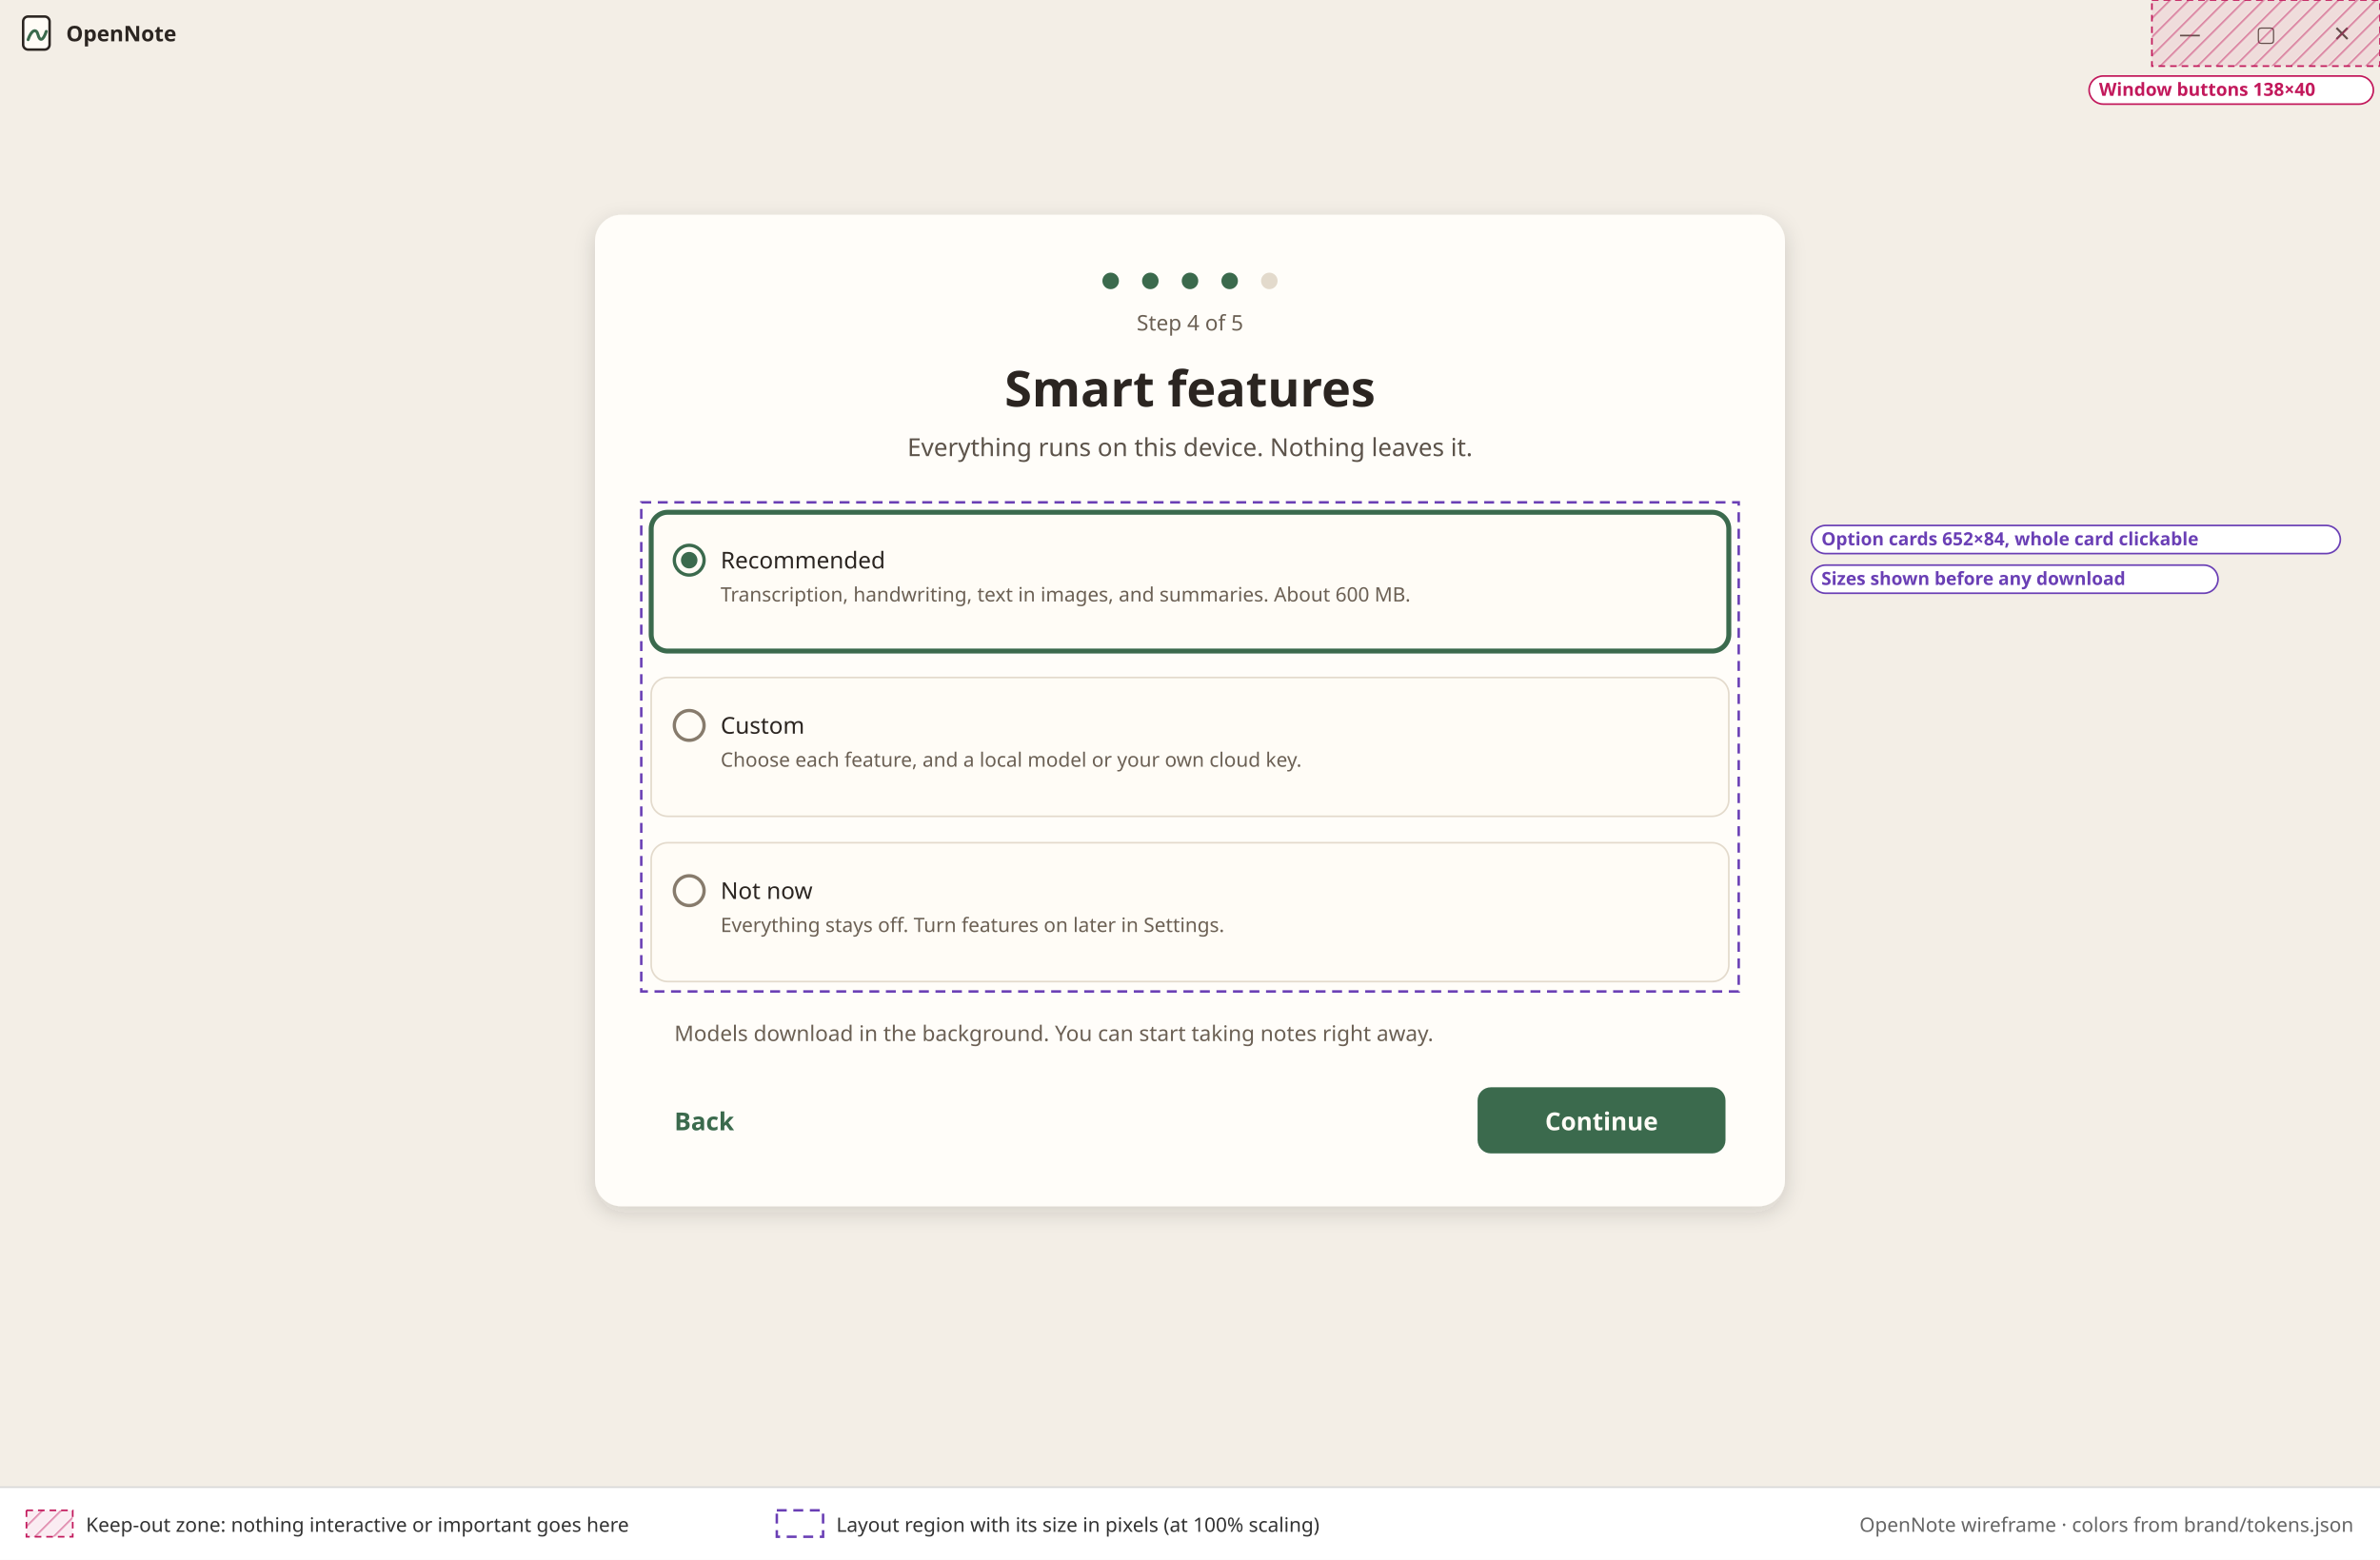
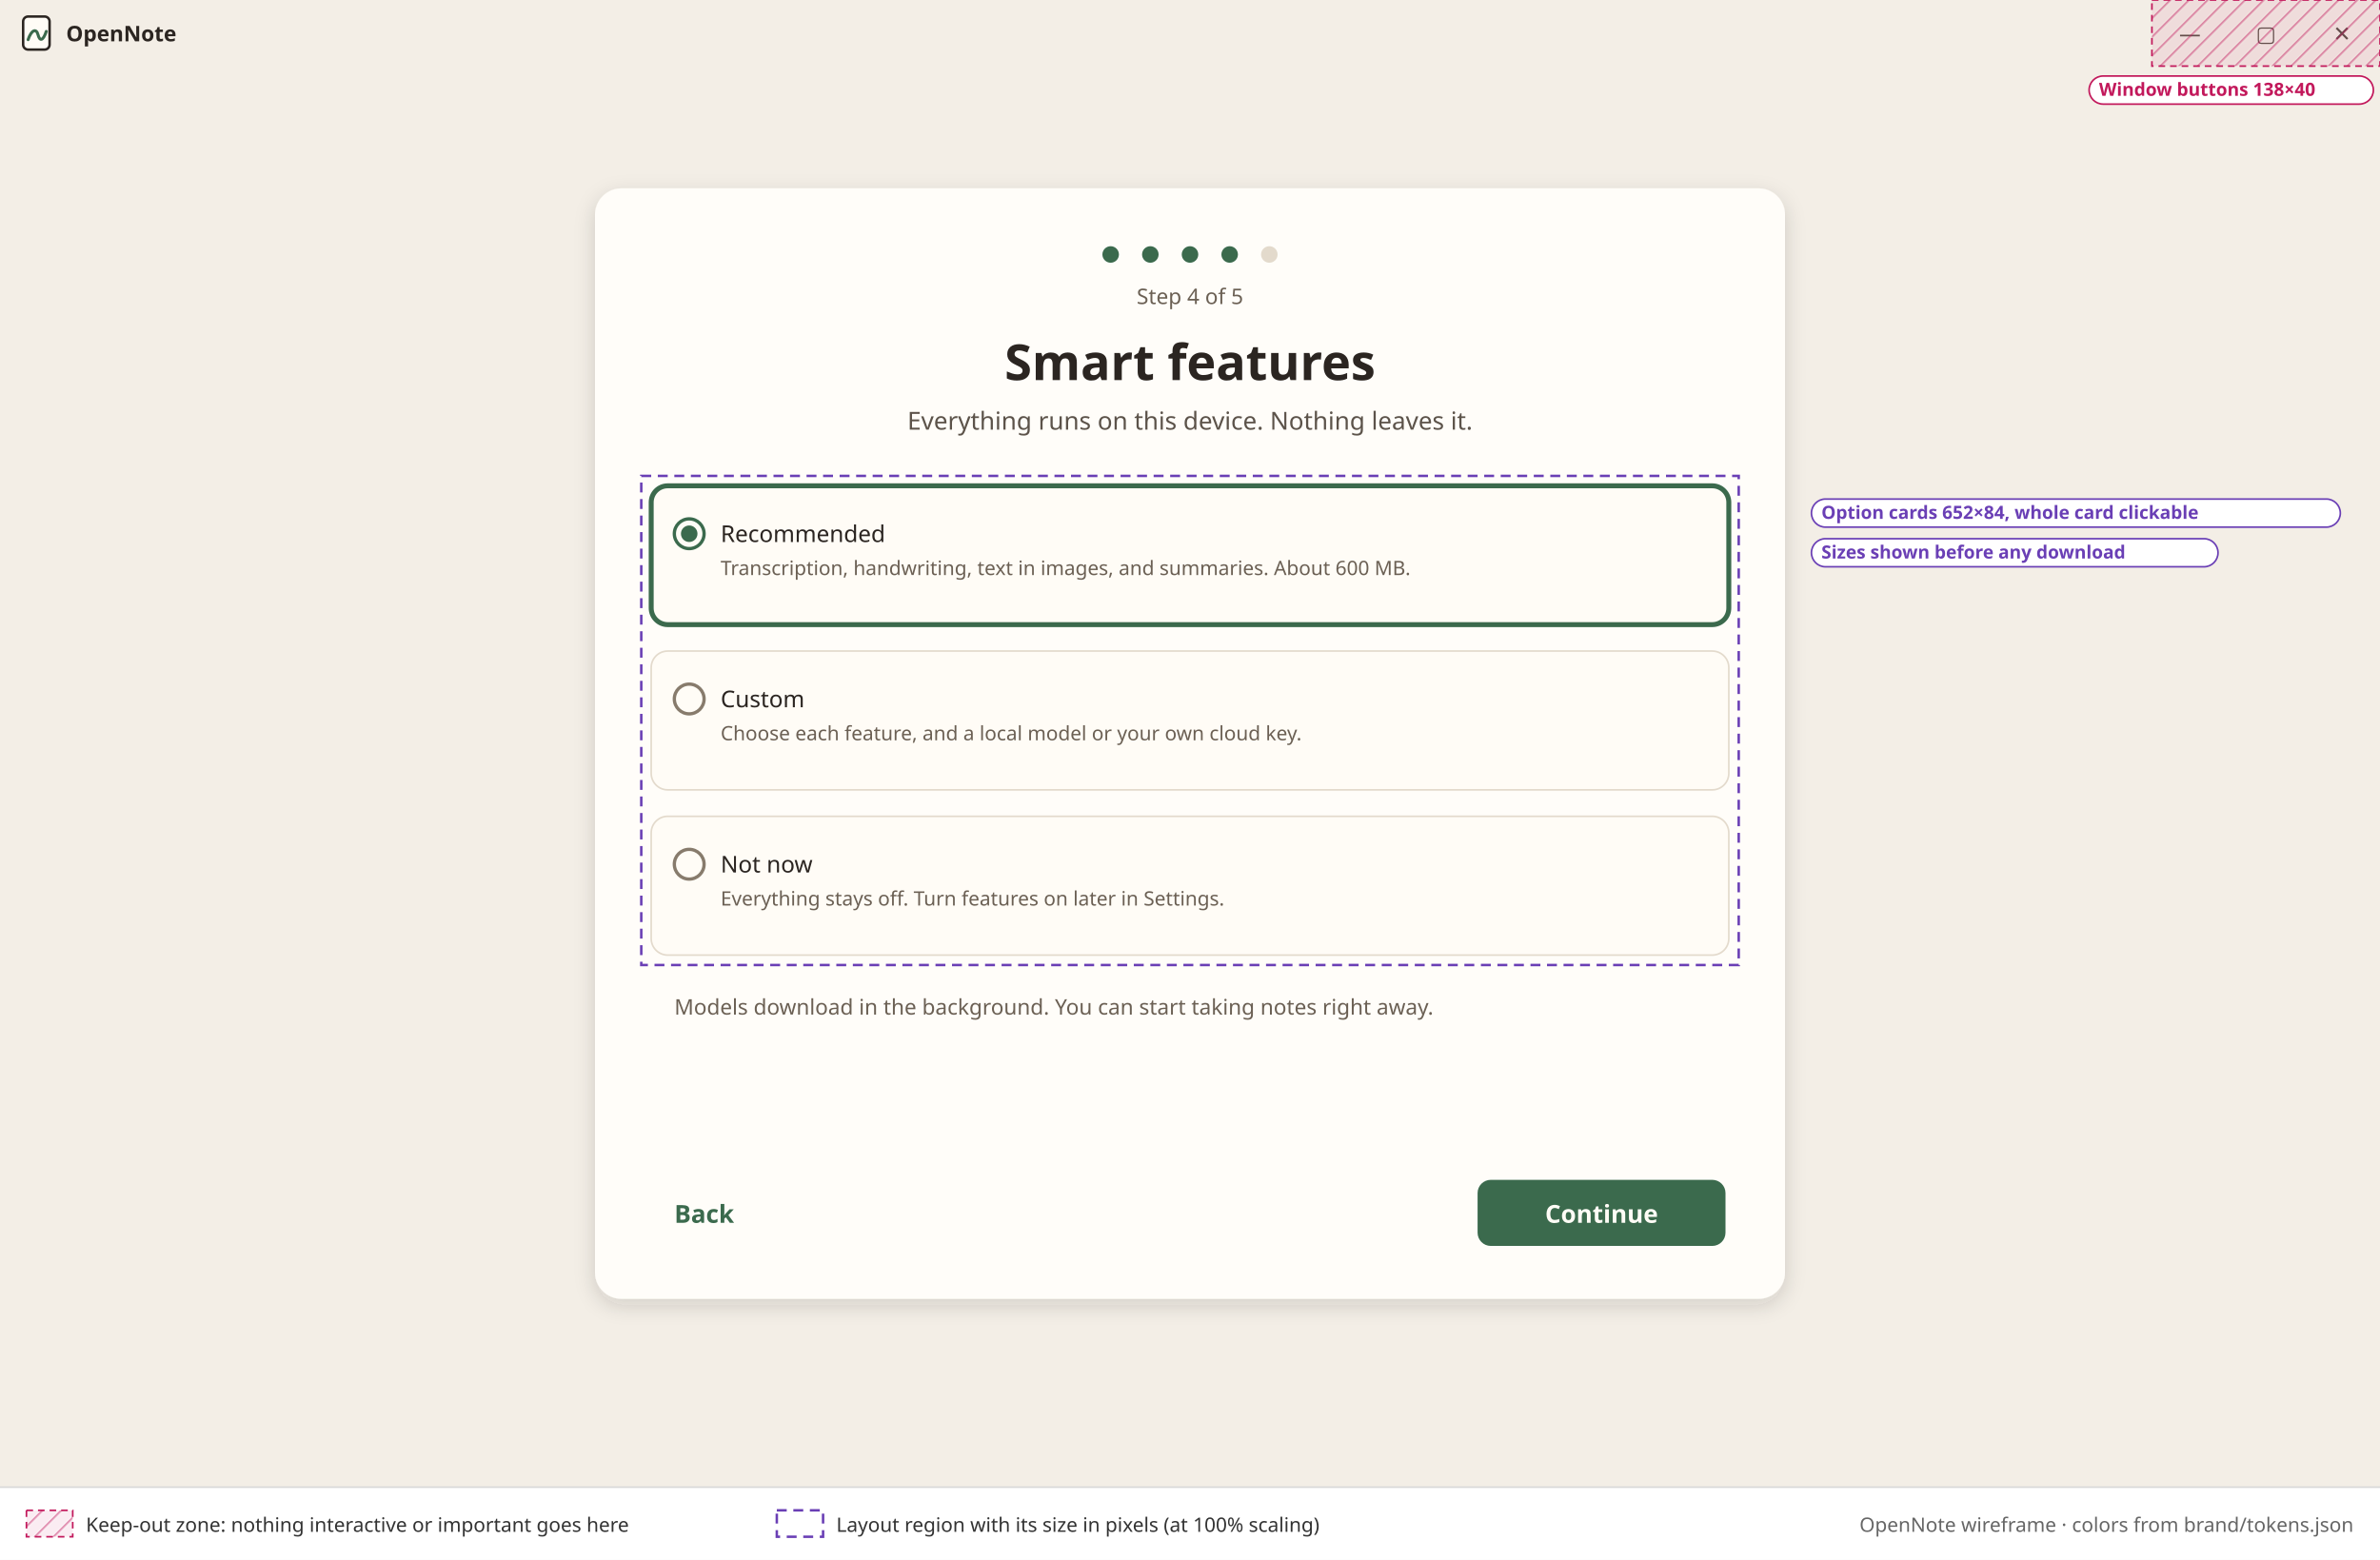
<svg xmlns="http://www.w3.org/2000/svg" viewBox="0 0 1440 944" width="1440" height="944" role="img">
  <defs>
    <pattern id="hatch" width="8" height="8" patternUnits="userSpaceOnUse" patternTransform="rotate(45)">
      <rect width="8" height="8" fill="#C2185B" fill-opacity="0.08" />
      <line x1="0" y1="0" x2="0" y2="8" stroke="#C2185B" stroke-opacity="0.45" stroke-width="2" />
    </pattern>
    <filter id="shadow" x="-10%" y="-10%" width="120%" height="130%">
      <feDropShadow dx="0" dy="4" stdDeviation="6" flood-color="#2B2521" flood-opacity="0.16" />
    </filter>
  </defs>
  <rect x="0" y="0" width="1440" height="900" rx="0" fill="#F3EEE6" />
  <rect x="0" y="0" width="1440" height="40" rx="0" fill="#F3EEE6" />
  <rect x="14" y="10" width="16" height="20" rx="3" fill="#FFFCF6" stroke="#2B2521" stroke-width="1.5" />
  <path d="M17 24c2-6 5-7 6-3s3 4 5-2" fill="none" stroke-linecap="round" stroke-linejoin="round" stroke="#3B6A4D" stroke-width="1.8" />
  <text x="40" y="25" font-size="13" font-weight="600" fill="#2B2521" text-anchor="start" font-family="'Atkinson Hyperlegible Next', 'Segoe UI', system-ui, sans-serif">OpenNote</text>
  <text x="1325" y="25" font-size="13" font-weight="400" fill="#5C534A" text-anchor="middle" font-family="'Atkinson Hyperlegible Next', 'Segoe UI', system-ui, sans-serif">—</text>
  <text x="1371" y="25" font-size="13" font-weight="400" fill="#5C534A" text-anchor="middle" font-family="'Atkinson Hyperlegible Next', 'Segoe UI', system-ui, sans-serif">▢</text>
  <text x="1417" y="25" font-size="13" font-weight="400" fill="#5C534A" text-anchor="middle" font-family="'Atkinson Hyperlegible Next', 'Segoe UI', system-ui, sans-serif">✕</text>
-   <rect x="360" y="130" width="720" height="600" rx="16" fill="#FFFDF9" filter="url(#shadow)" />
-   <circle cx="672" cy="170" r="5" fill="#3B6A4D" />
-   <circle cx="696" cy="170" r="5" fill="#3B6A4D" />
-   <circle cx="720" cy="170" r="5" fill="#3B6A4D" />
-   <circle cx="744" cy="170" r="5" fill="#3B6A4D" />
-   <circle cx="768" cy="170" r="5" fill="#E3DACC" />
-   <text x="720" y="200" font-size="13" font-weight="400" fill="#6B6054" text-anchor="middle" font-family="'Atkinson Hyperlegible Next', 'Segoe UI', system-ui, sans-serif">Step 4 of 5</text>
-   <text x="720" y="246" font-size="30" font-weight="600" fill="#2B2521" text-anchor="middle" font-family="'Atkinson Hyperlegible Next', 'Segoe UI', system-ui, sans-serif">Smart features</text>
-   <text x="720" y="276" font-size="15" font-weight="400" fill="#5C534A" text-anchor="middle" font-family="'Atkinson Hyperlegible Next', 'Segoe UI', system-ui, sans-serif">Everything runs on this device. Nothing leaves it.</text>
-   <rect x="394" y="310" width="652" height="84" rx="10" fill="#FFFCF6" stroke="#3B6A4D" stroke-width="3" />
-   <circle cx="417" cy="339" r="9" fill="none" stroke="#3B6A4D" stroke-width="2" />
-   <circle cx="417" cy="339" r="5" fill="#3B6A4D" />
-   <text x="436" y="344" font-size="14" font-weight="400" fill="#2B2521" text-anchor="start" font-family="'Atkinson Hyperlegible Next', 'Segoe UI', system-ui, sans-serif">Recommended</text>
-   <text x="436" y="364" font-size="12" font-weight="400" fill="#6B6054" text-anchor="start" font-family="'Atkinson Hyperlegible Next', 'Segoe UI', system-ui, sans-serif">Transcription, handwriting, text in images, and summaries. About 600 MB.</text>
-   <rect x="394" y="410" width="652" height="84" rx="10" fill="#FFFCF6" stroke="#E3DACC" stroke-width="1" />
-   <circle cx="417" cy="439" r="9" fill="none" stroke="#877B6C" stroke-width="2" />
-   <text x="436" y="444" font-size="14" font-weight="400" fill="#2B2521" text-anchor="start" font-family="'Atkinson Hyperlegible Next', 'Segoe UI', system-ui, sans-serif">Custom</text>
-   <text x="436" y="464" font-size="12" font-weight="400" fill="#6B6054" text-anchor="start" font-family="'Atkinson Hyperlegible Next', 'Segoe UI', system-ui, sans-serif">Choose each feature, and a local model or your own cloud key.</text>
-   <rect x="394" y="510" width="652" height="84" rx="10" fill="#FFFCF6" stroke="#E3DACC" stroke-width="1" />
-   <circle cx="417" cy="539" r="9" fill="none" stroke="#877B6C" stroke-width="2" />
-   <text x="436" y="544" font-size="14" font-weight="400" fill="#2B2521" text-anchor="start" font-family="'Atkinson Hyperlegible Next', 'Segoe UI', system-ui, sans-serif">Not now</text>
-   <text x="436" y="564" font-size="12" font-weight="400" fill="#6B6054" text-anchor="start" font-family="'Atkinson Hyperlegible Next', 'Segoe UI', system-ui, sans-serif">Everything stays off. Turn features on later in Settings.</text>
-   <text x="408" y="630" font-size="13" font-weight="400" fill="#6B6054" text-anchor="start" font-family="'Atkinson Hyperlegible Next', 'Segoe UI', system-ui, sans-serif">Models download in the background. You can start taking notes right away.</text>
-   <text x="408" y="684" font-size="15" font-weight="600" fill="#3B6A4D" text-anchor="start" font-family="'Atkinson Hyperlegible Next', 'Segoe UI', system-ui, sans-serif">Back</text>
+   <rect x="360" y="114" width="720" height="672" rx="16" fill="#FFFDF9" filter="url(#shadow)" />
+   <circle cx="672" cy="154" r="5" fill="#3B6A4D" />
+   <circle cx="696" cy="154" r="5" fill="#3B6A4D" />
+   <circle cx="720" cy="154" r="5" fill="#3B6A4D" />
+   <circle cx="744" cy="154" r="5" fill="#3B6A4D" />
+   <circle cx="768" cy="154" r="5" fill="#E3DACC" />
+   <text x="720" y="184" font-size="13" font-weight="400" fill="#6B6054" text-anchor="middle" font-family="'Atkinson Hyperlegible Next', 'Segoe UI', system-ui, sans-serif">Step 4 of 5</text>
+   <text x="720" y="230" font-size="30" font-weight="600" fill="#2B2521" text-anchor="middle" font-family="'Atkinson Hyperlegible Next', 'Segoe UI', system-ui, sans-serif">Smart features</text>
+   <text x="720" y="260" font-size="15" font-weight="400" fill="#5C534A" text-anchor="middle" font-family="'Atkinson Hyperlegible Next', 'Segoe UI', system-ui, sans-serif">Everything runs on this device. Nothing leaves it.</text>
+   <rect x="394" y="294" width="652" height="84" rx="10" fill="#FFFCF6" stroke="#3B6A4D" stroke-width="3" />
+   <circle cx="417" cy="323" r="9" fill="none" stroke="#3B6A4D" stroke-width="2" />
+   <circle cx="417" cy="323" r="5" fill="#3B6A4D" />
+   <text x="436" y="328" font-size="14" font-weight="400" fill="#2B2521" text-anchor="start" font-family="'Atkinson Hyperlegible Next', 'Segoe UI', system-ui, sans-serif">Recommended</text>
+   <text x="436" y="348" font-size="12" font-weight="400" fill="#6B6054" text-anchor="start" font-family="'Atkinson Hyperlegible Next', 'Segoe UI', system-ui, sans-serif">Transcription, handwriting, text in images, and summaries. About 600 MB.</text>
+   <rect x="394" y="394" width="652" height="84" rx="10" fill="#FFFCF6" stroke="#E3DACC" stroke-width="1" />
+   <circle cx="417" cy="423" r="9" fill="none" stroke="#877B6C" stroke-width="2" />
+   <text x="436" y="428" font-size="14" font-weight="400" fill="#2B2521" text-anchor="start" font-family="'Atkinson Hyperlegible Next', 'Segoe UI', system-ui, sans-serif">Custom</text>
+   <text x="436" y="448" font-size="12" font-weight="400" fill="#6B6054" text-anchor="start" font-family="'Atkinson Hyperlegible Next', 'Segoe UI', system-ui, sans-serif">Choose each feature, and a local model or your own cloud key.</text>
+   <rect x="394" y="494" width="652" height="84" rx="10" fill="#FFFCF6" stroke="#E3DACC" stroke-width="1" />
+   <circle cx="417" cy="523" r="9" fill="none" stroke="#877B6C" stroke-width="2" />
+   <text x="436" y="528" font-size="14" font-weight="400" fill="#2B2521" text-anchor="start" font-family="'Atkinson Hyperlegible Next', 'Segoe UI', system-ui, sans-serif">Not now</text>
+   <text x="436" y="548" font-size="12" font-weight="400" fill="#6B6054" text-anchor="start" font-family="'Atkinson Hyperlegible Next', 'Segoe UI', system-ui, sans-serif">Everything stays off. Turn features on later in Settings.</text>
+   <text x="408" y="614" font-size="13" font-weight="400" fill="#6B6054" text-anchor="start" font-family="'Atkinson Hyperlegible Next', 'Segoe UI', system-ui, sans-serif">Models download in the background. You can start taking notes right away.</text>
+   <text x="408" y="740" font-size="15" font-weight="600" fill="#3B6A4D" text-anchor="start" font-family="'Atkinson Hyperlegible Next', 'Segoe UI', system-ui, sans-serif">Back</text>
  <g data-fit="8" data-center="both">
-     <rect x="894" y="658" width="150" height="40" rx="8" fill="#3B6A4D" />
-     <text x="969" y="684" font-size="15" font-weight="600" fill="#FFFCF6" text-anchor="middle" font-family="'Atkinson Hyperlegible Next', 'Segoe UI', system-ui, sans-serif">Continue</text>
+     <rect x="894" y="714" width="150" height="40" rx="8" fill="#3B6A4D" />
+     <text x="969" y="740" font-size="15" font-weight="600" fill="#FFFCF6" text-anchor="middle" font-family="'Atkinson Hyperlegible Next', 'Segoe UI', system-ui, sans-serif">Continue</text>
  </g>
  <g pointer-events="none">
-     <rect x="388" y="304" width="664" height="296" rx="0" fill="none" stroke="#6A3FB5" stroke-width="1.5" stroke-dasharray="6 4" />
+     <rect x="388" y="288" width="664" height="296" rx="0" fill="none" stroke="#6A3FB5" stroke-width="1.5" stroke-dasharray="6 4" />
  </g>
  <g data-fit="4" pointer-events="none">
-     <rect x="1096" y="318" width="320" height="17" rx="8.5" fill="#FFFFFF" stroke="#6A3FB5" stroke-width="1" />
-     <text x="1102" y="330" font-size="11" font-weight="600" fill="#6A3FB5" text-anchor="start" font-family="'Atkinson Hyperlegible Next', 'Segoe UI', system-ui, sans-serif">Option cards 652×84, whole card clickable</text>
+     <rect x="1096" y="302" width="320" height="17" rx="8.5" fill="#FFFFFF" stroke="#6A3FB5" stroke-width="1" />
+     <text x="1102" y="314" font-size="11" font-weight="600" fill="#6A3FB5" text-anchor="start" font-family="'Atkinson Hyperlegible Next', 'Segoe UI', system-ui, sans-serif">Option cards 652×84, whole card clickable</text>
  </g>
  <g data-fit="4" pointer-events="none">
-     <rect x="1096" y="342" width="246" height="17" rx="8.5" fill="#FFFFFF" stroke="#6A3FB5" stroke-width="1" />
-     <text x="1102" y="354" font-size="11" font-weight="600" fill="#6A3FB5" text-anchor="start" font-family="'Atkinson Hyperlegible Next', 'Segoe UI', system-ui, sans-serif">Sizes shown before any download</text>
+     <rect x="1096" y="326" width="246" height="17" rx="8.5" fill="#FFFFFF" stroke="#6A3FB5" stroke-width="1" />
+     <text x="1102" y="338" font-size="11" font-weight="600" fill="#6A3FB5" text-anchor="start" font-family="'Atkinson Hyperlegible Next', 'Segoe UI', system-ui, sans-serif">Sizes shown before any download</text>
  </g>
  <g pointer-events="none">
    <rect x="1302" y="0" width="138" height="40" rx="0" fill="url(#hatch)" stroke="#C2185B" stroke-width="1" stroke-dasharray="4 3" />
  </g>
  <g data-fit="4" pointer-events="none">
    <rect x="1264" y="46" width="172" height="17" rx="8.5" fill="#FFFFFF" stroke="#C2185B" stroke-width="1" />
    <text x="1270" y="58" font-size="11" font-weight="600" fill="#C2185B" text-anchor="start" font-family="'Atkinson Hyperlegible Next', 'Segoe UI', system-ui, sans-serif">Window buttons 138×40</text>
  </g>
  <rect x="0" y="900" width="1440" height="44" rx="0" fill="#FFFFFF" />
  <line x1="0" y1="900" x2="1440" y2="900" stroke="#D9D9D9" />
  <rect x="16" y="914" width="28" height="16" rx="0" fill="url(#hatch)" stroke="#C2185B" stroke-width="1" stroke-dasharray="4 3" />
  <text x="52" y="927" font-size="12" font-weight="400" fill="#333" text-anchor="start" font-family="'Atkinson Hyperlegible Next', 'Segoe UI', system-ui, sans-serif">Keep-out zone: nothing interactive or important goes here</text>
  <rect x="470" y="914" width="28" height="16" rx="0" fill="none" stroke="#6A3FB5" stroke-width="1.5" stroke-dasharray="6 4" />
  <text x="506" y="927" font-size="12" font-weight="400" fill="#333" text-anchor="start" font-family="'Atkinson Hyperlegible Next', 'Segoe UI', system-ui, sans-serif">Layout region with its size in pixels (at 100% scaling)</text>
  <text x="1424" y="927" font-size="12" font-weight="400" fill="#666" text-anchor="end" font-family="'Atkinson Hyperlegible Next', 'Segoe UI', system-ui, sans-serif">OpenNote wireframe · colors from brand/tokens.json</text>
</svg>
